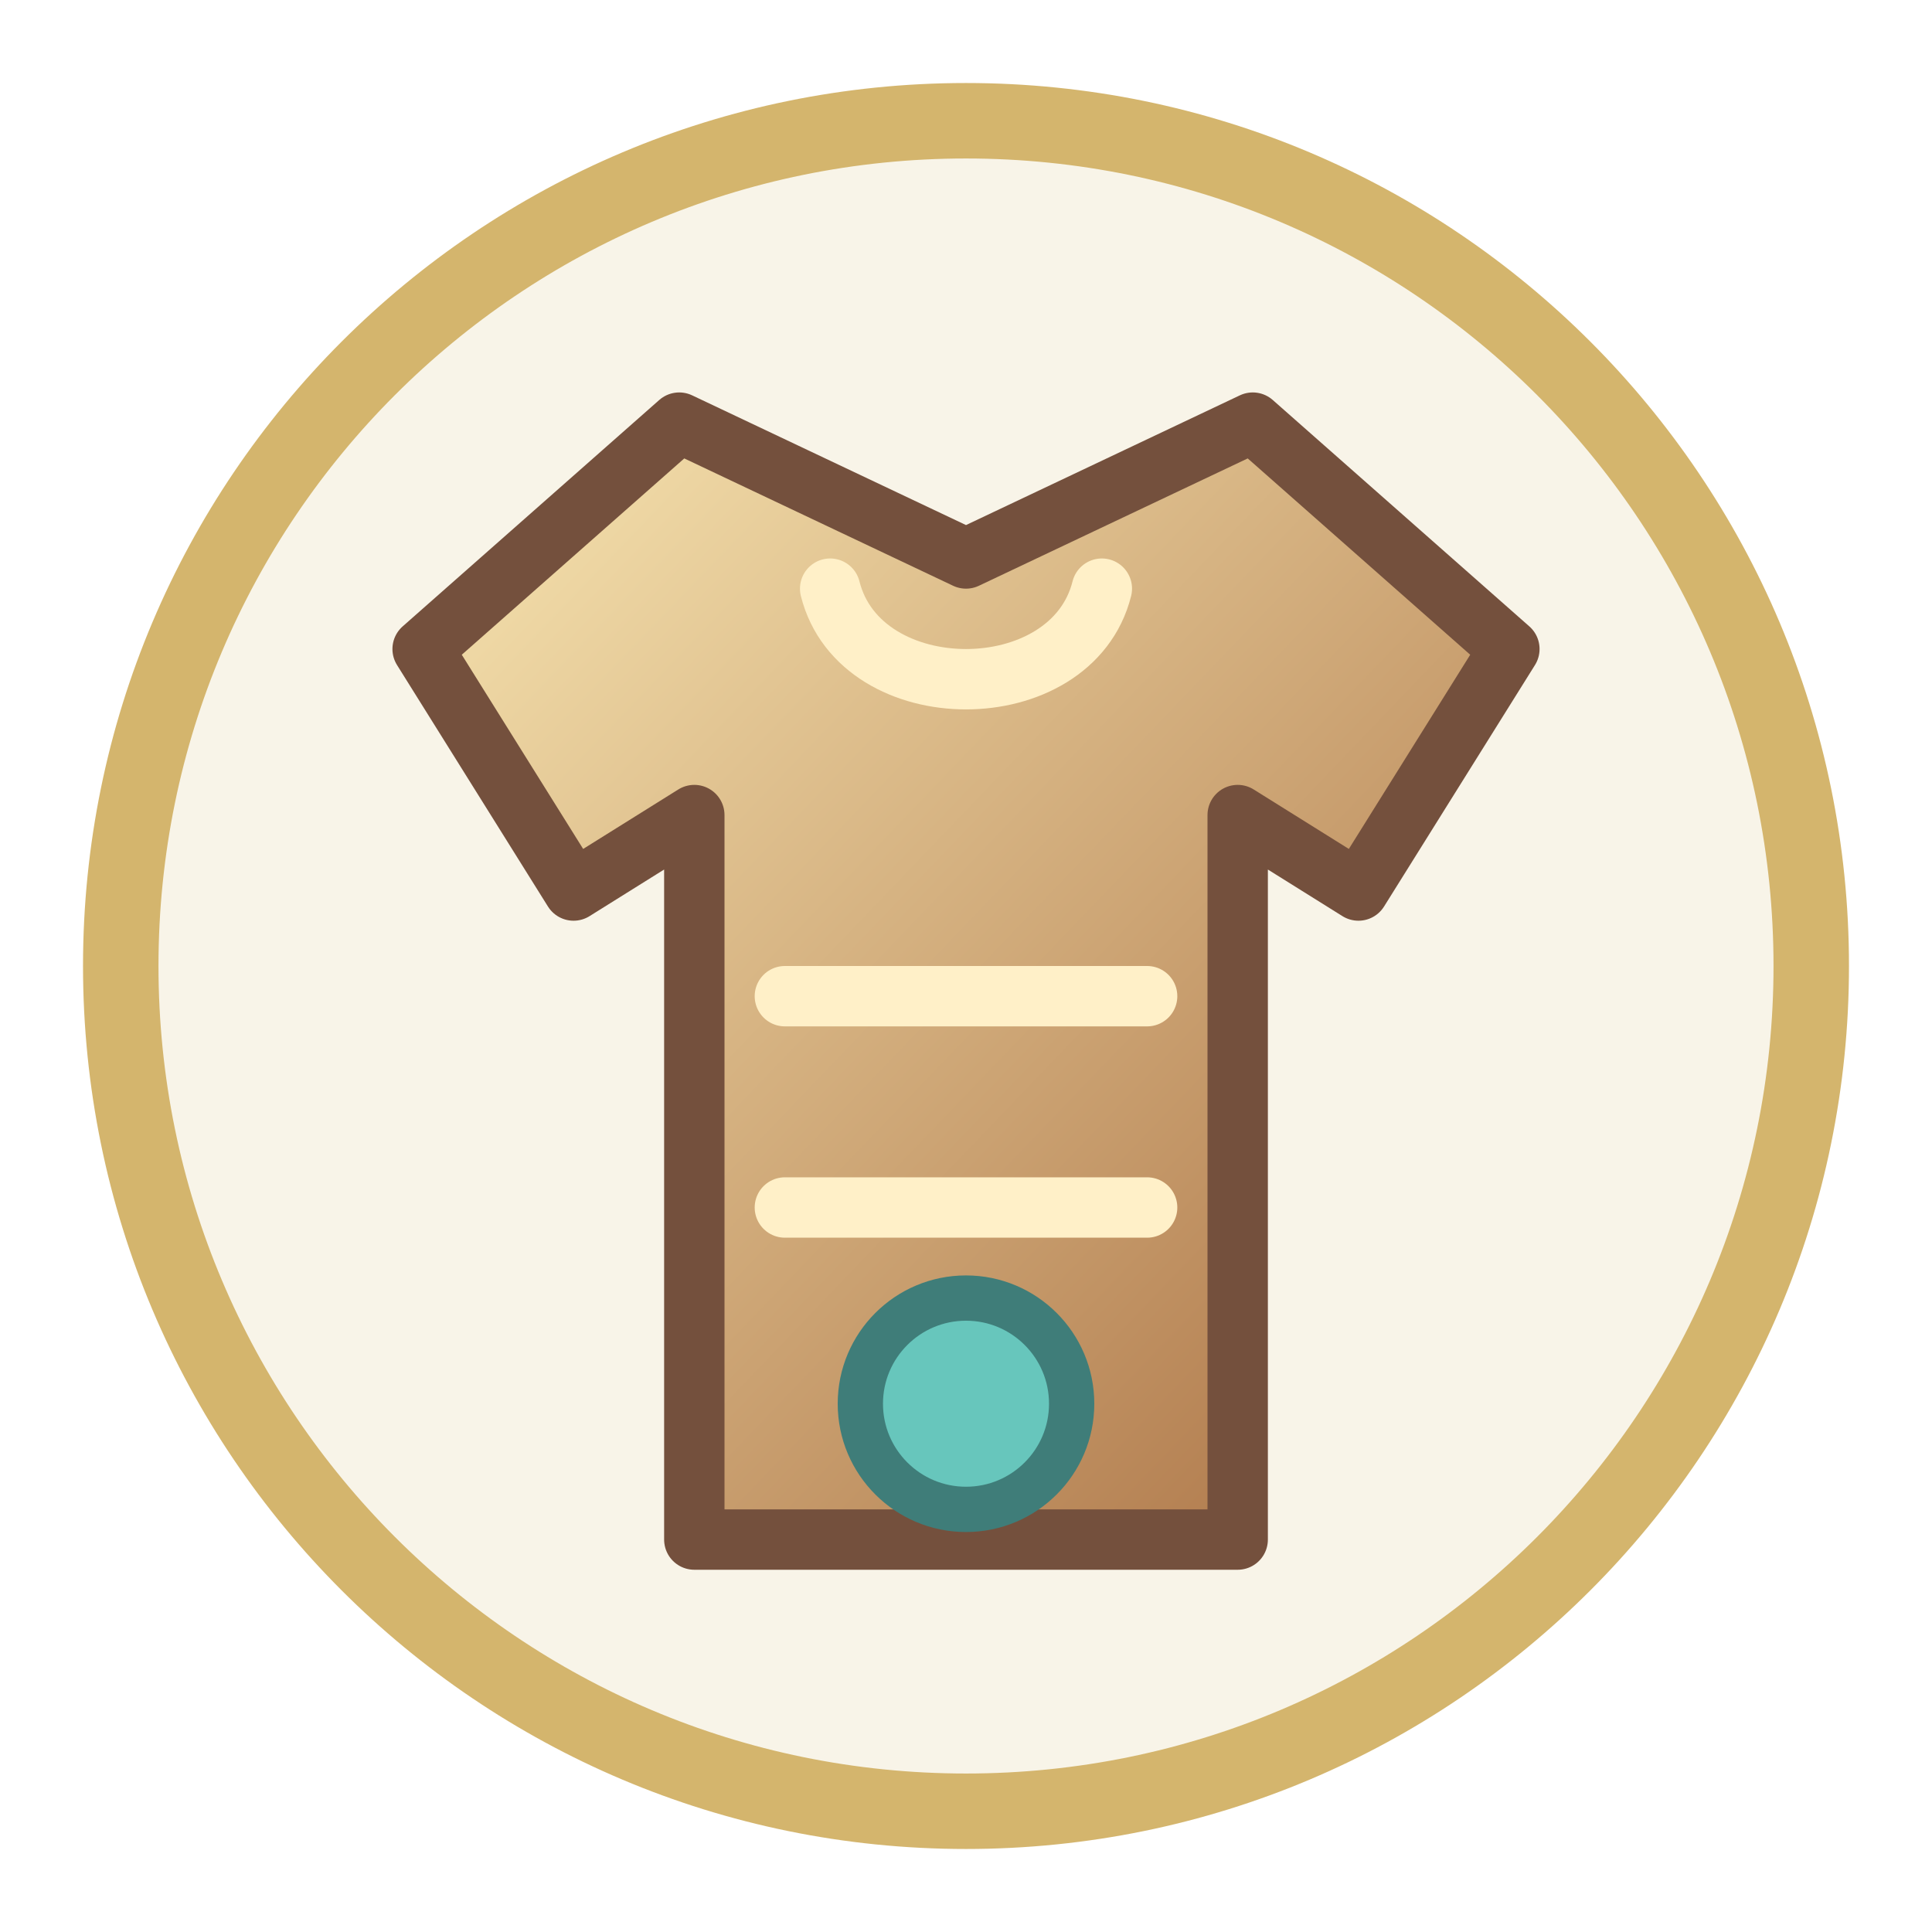
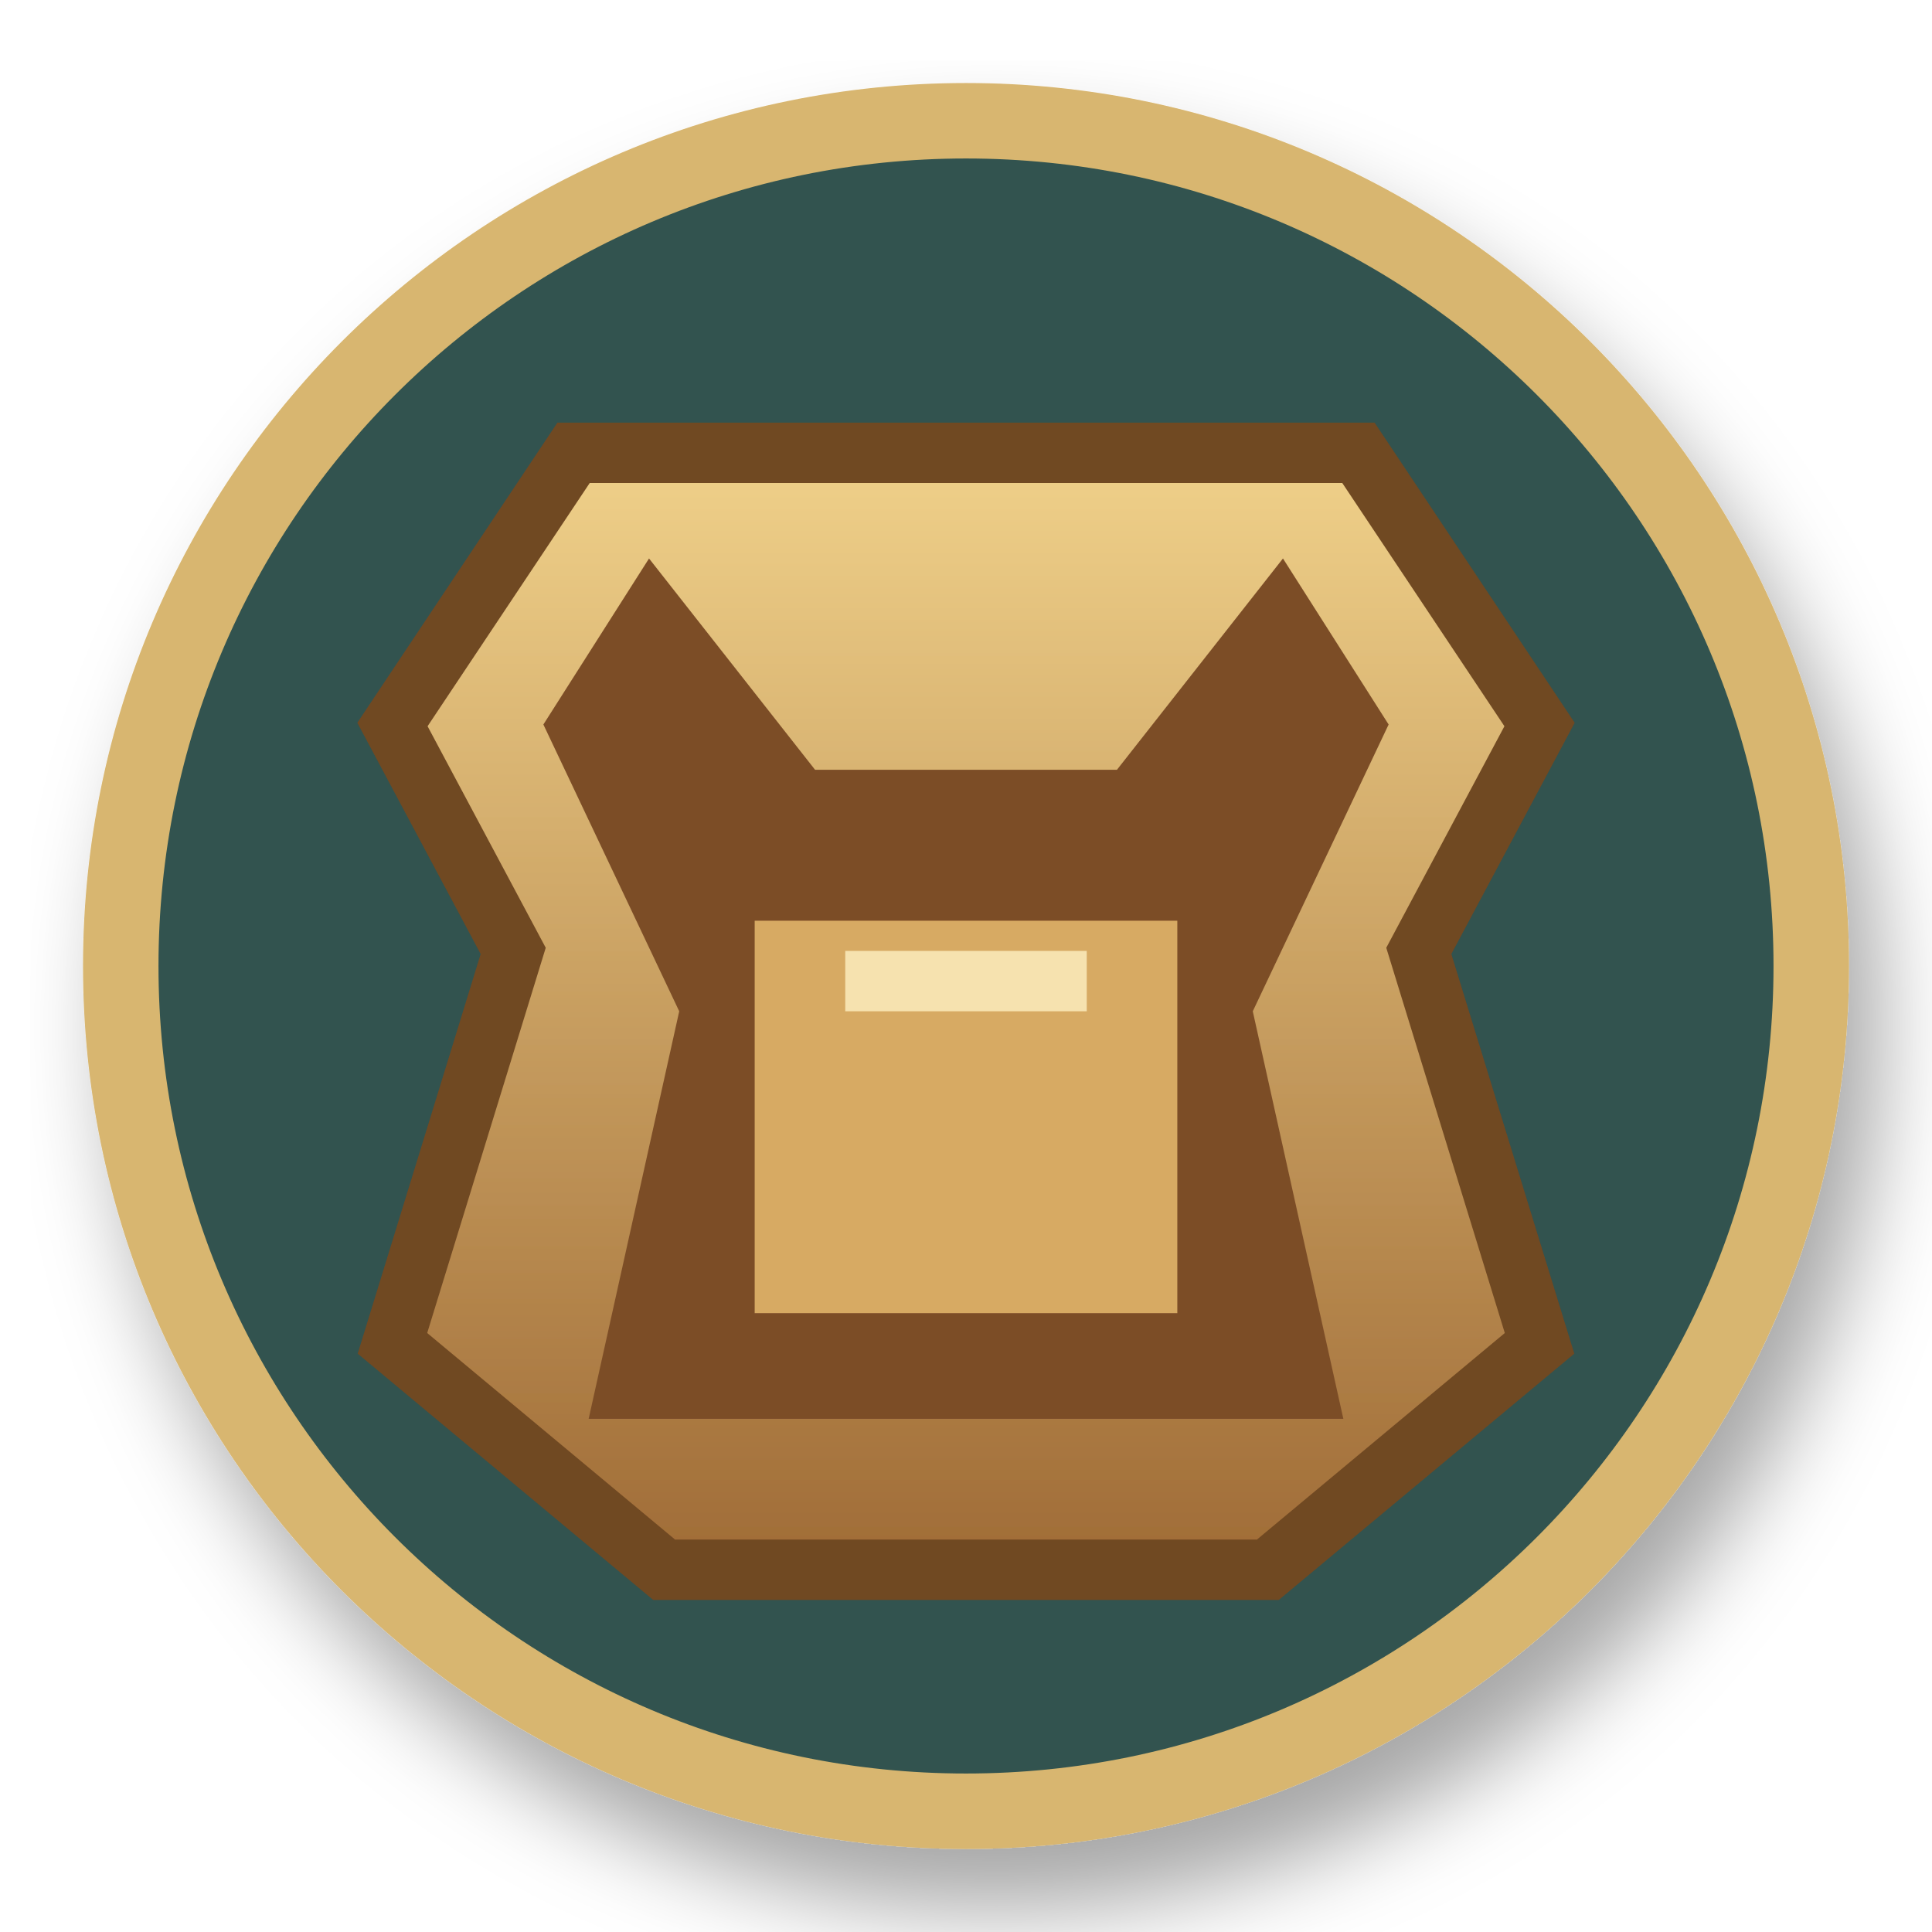
<svg xmlns="http://www.w3.org/2000/svg" viewBox="0 0 128 128">
  <defs>
-     <linearGradient id="g" x1="0" y1="0" x2="1" y2="1">
-       <stop stop-color="#f8e6b2" />
-       <stop offset="1" stop-color="#a96f42" />
+     <linearGradient id="g" x2="0" y2="1">
+       <stop stop-color="#f0d18a" />
+       <stop offset="1" stop-color="#9f6b36" />
    </linearGradient>
+     <filter id="s">
+       <feDropShadow dy="4" stdDeviation="3" flood-opacity=".35" />
+     </filter>
  </defs>
-   <circle cx="64" cy="64" r="56" fill="#f8f4e8" stroke="#d4b56d" stroke-width="5" />
-   <path d="M45 28l19 9 19-9 17 15-10 16-8-5v48H46V54l-8 5-10-16z" fill="url(#g)" stroke="#74503d" stroke-width="4" stroke-linejoin="round" />
-   <path d="M55 39c2 8 16 8 18 0M52 66h24M52 80h24" fill="none" stroke="#fff0c8" stroke-width="4" stroke-linecap="round" />
-   <circle cx="64" cy="93" r="7" fill="#67c6bc" stroke="#3f7d79" stroke-width="3" />
+   <g filter="url(#s)">
+     <circle cx="64" cy="64" r="56" fill="#31534f" stroke="#d8b66f" stroke-width="5" />
+     <path d="M38 30h52l12 18-8 15 8 26-18 15H44L26 89l8-26-8-15z" fill="url(#g)" stroke="#704823" stroke-width="4" />
+     <path d="M43 37 54 51h20l11-14 7 11-9 19 6 27H39l6-27-9-19z" fill="#7c4d28" />
+     <path d="M50 61h28v26H50z" fill="#d7aa64" />
+     <path d="M56 65h16" stroke="#f6e2af" stroke-width="4" />
+   </g>
</svg>
